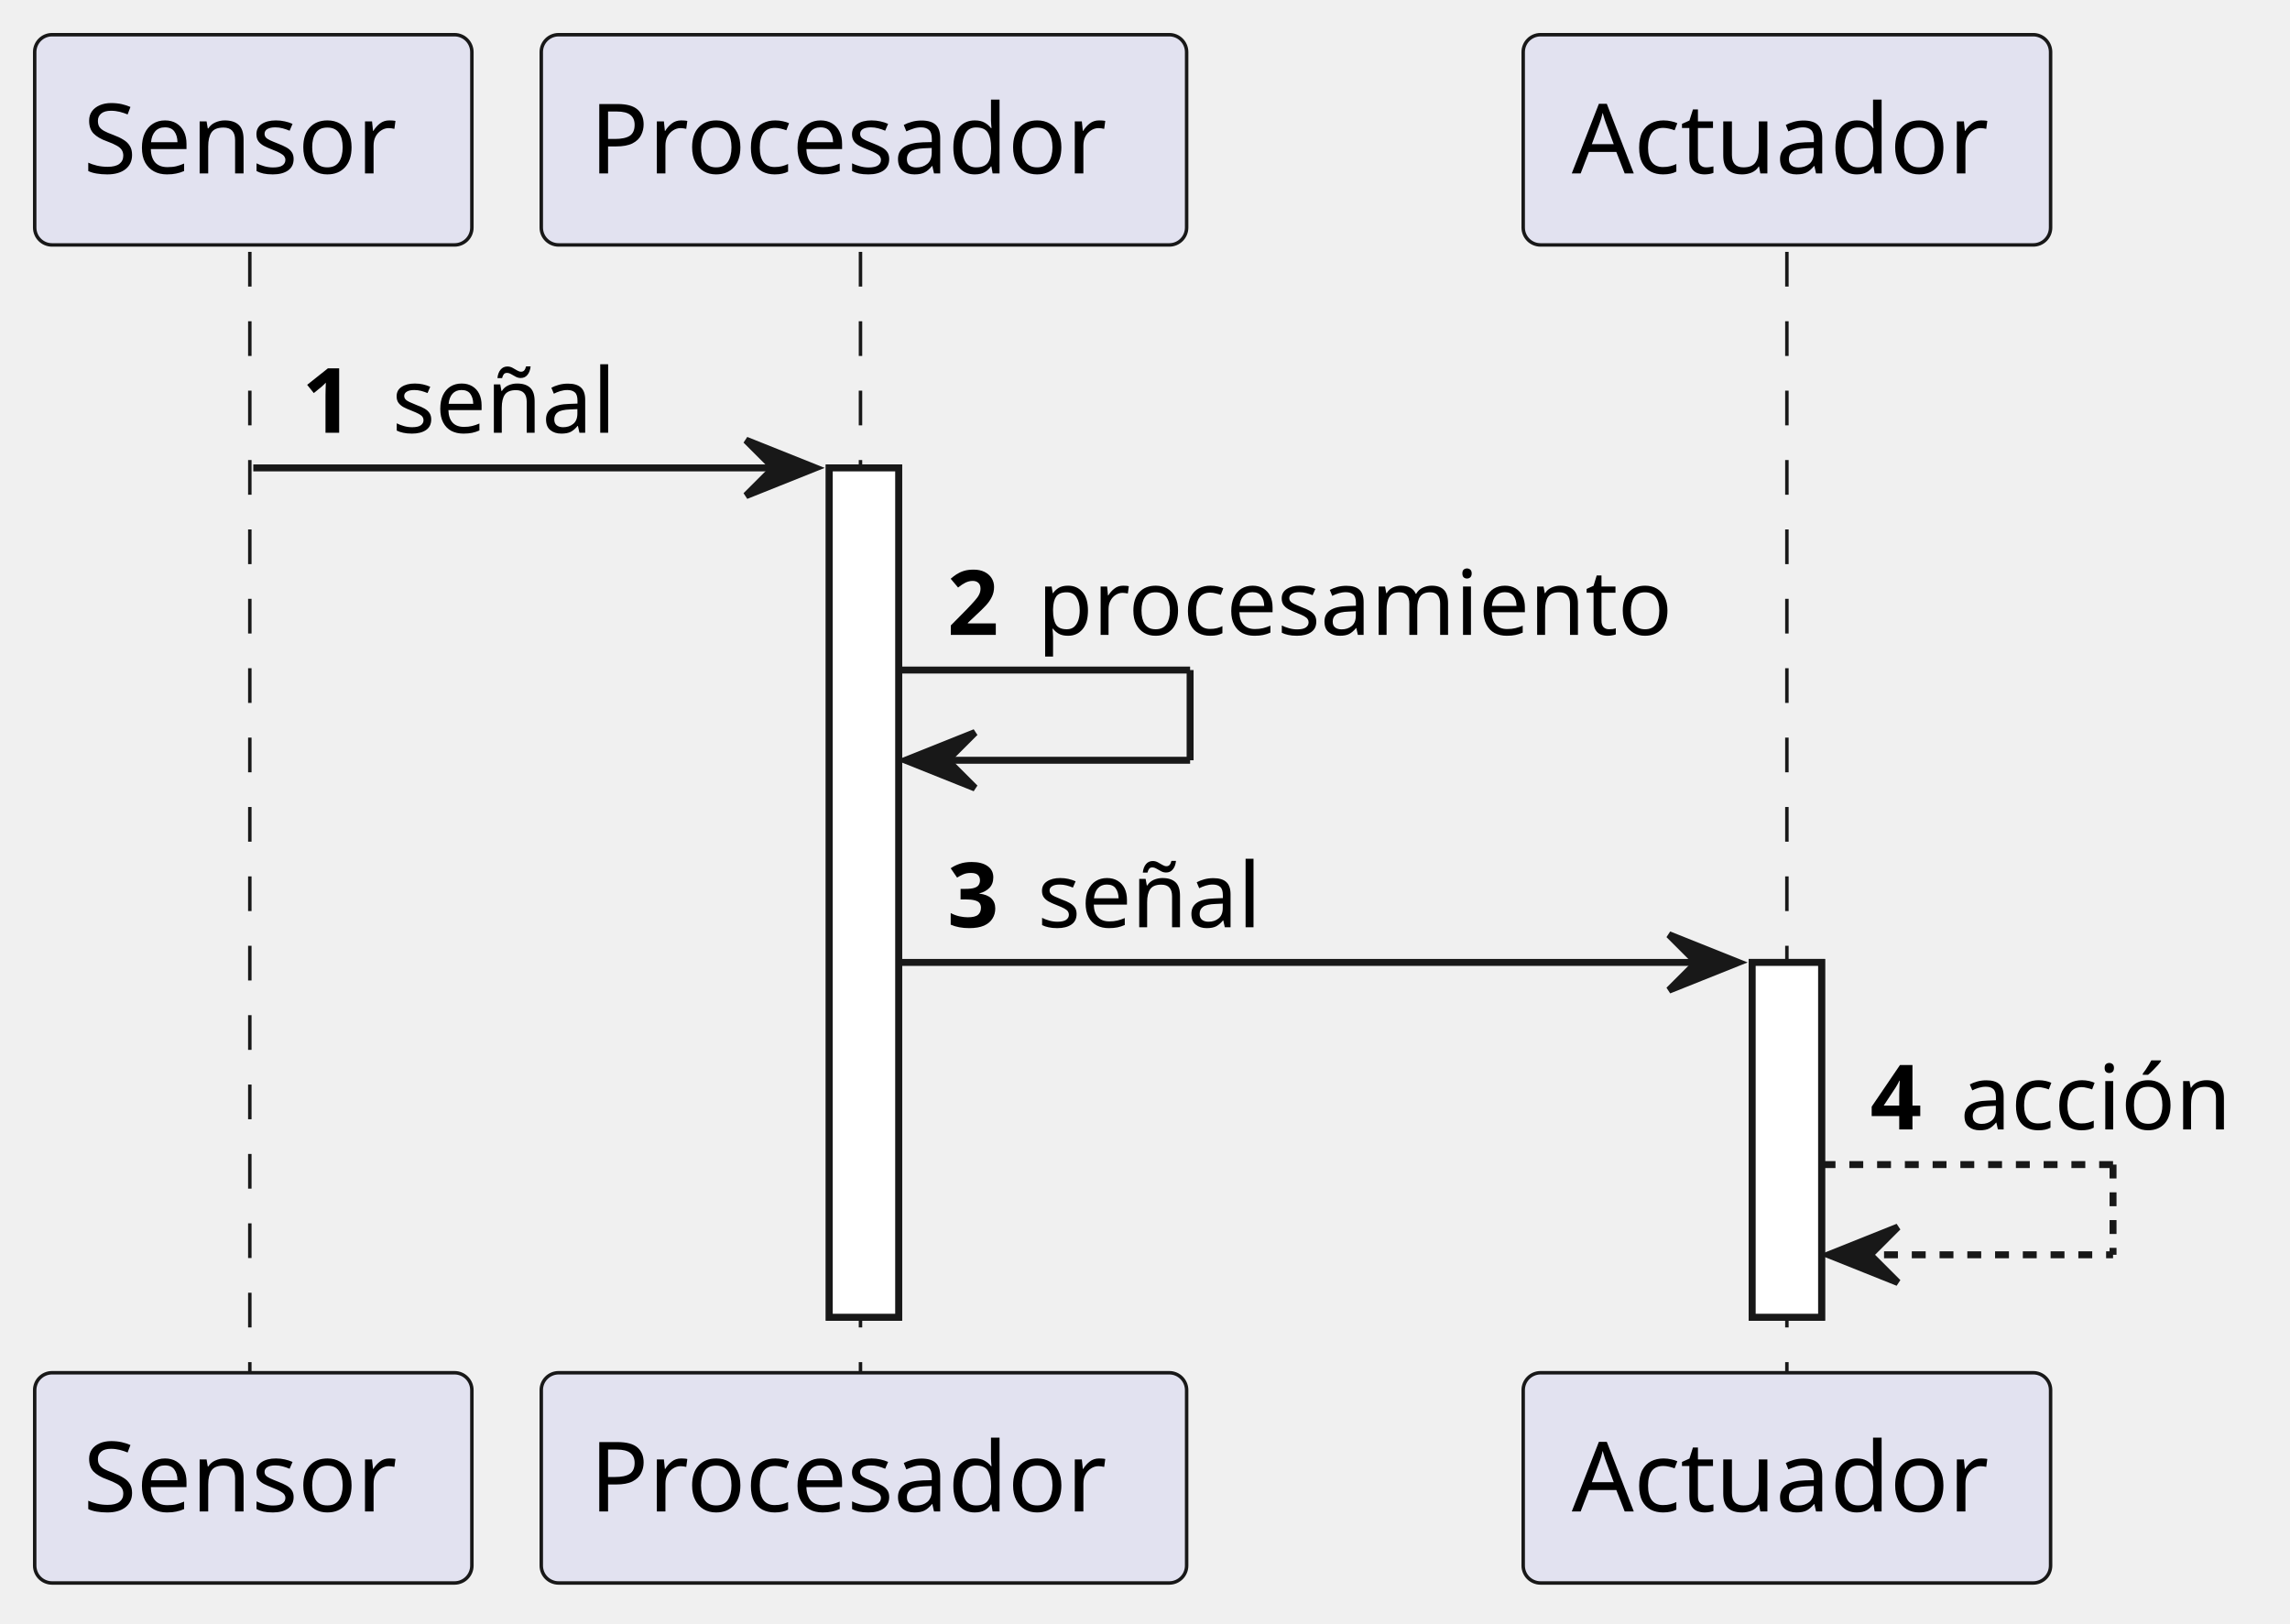
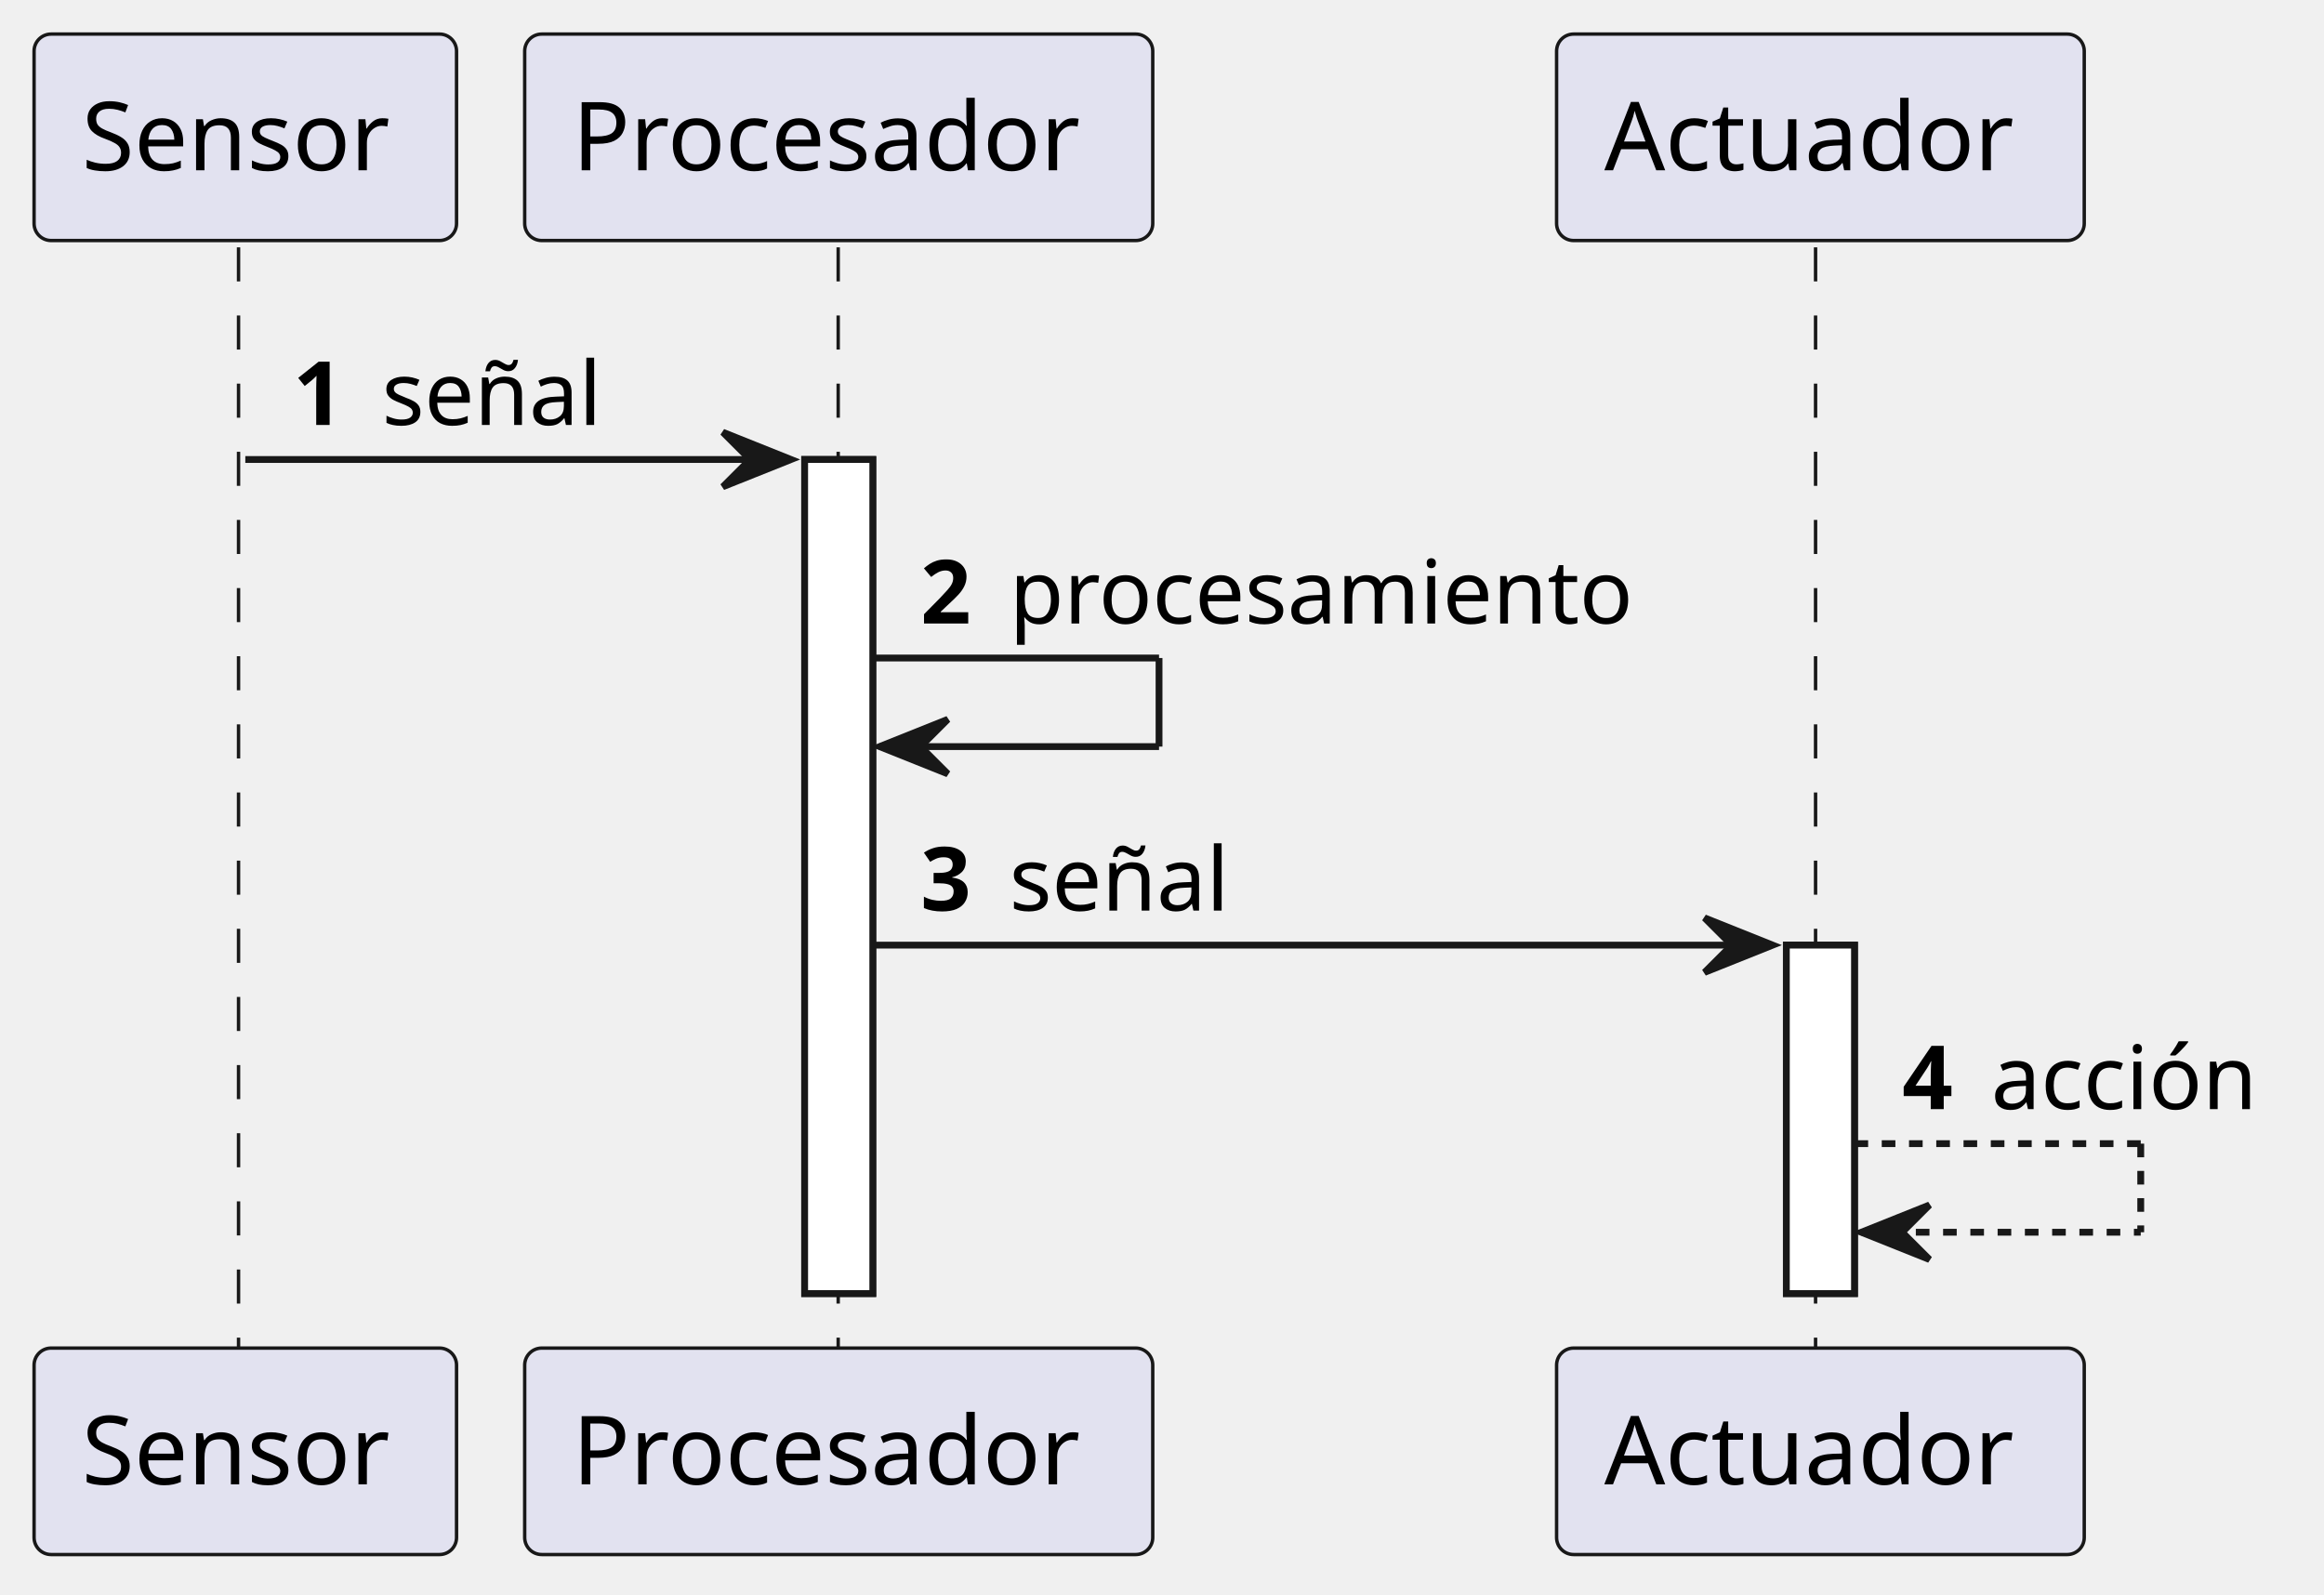
- <svg xmlns="http://www.w3.org/2000/svg" contentStyleType="text/css" height="234px" preserveAspectRatio="none" style="width:330px;height:234px;background:#FFFFFF;" version="1.1" viewBox="0 0 330 234" width="330px" zoomAndPan="magnify">
+ <svg xmlns="http://www.w3.org/2000/svg" contentStyleType="text/css" data-diagram-type="SEQUENCE" height="234px" preserveAspectRatio="none" style="width:341px;height:234px;background:#FFFFFF;" version="1.1" viewBox="0 0 341 234" width="341px" zoomAndPan="magnify">
  <defs />
  <g>
-     <rect fill="#FFFFFF" height="122.398" style="stroke:#181818;stroke-width:1.0;" width="10" x="119.5" y="67.43" />
-     <rect fill="#FFFFFF" height="51.133" style="stroke:#181818;stroke-width:1.0;" width="10" x="252.5" y="138.695" />
-     <line style="stroke:#181818;stroke-width:0.5;stroke-dasharray:5.0,5.0;" x1="36" x2="36" y1="36.297" y2="198.828" />
-     <line style="stroke:#181818;stroke-width:0.5;stroke-dasharray:5.0,5.0;" x1="124" x2="124" y1="36.297" y2="198.828" />
-     <line style="stroke:#181818;stroke-width:0.5;stroke-dasharray:5.0,5.0;" x1="257.5" x2="257.5" y1="36.297" y2="198.828" />
-     <rect fill="#E2E2F0" height="30.297" rx="2.5" ry="2.5" style="stroke:#181818;stroke-width:0.5;" width="63" x="5" y="5" />
-     <text fill="#000000" font-family="sans-serif" font-size="14" lengthAdjust="spacing" textLength="49" x="12" y="24.995">Sensor</text>
-     <rect fill="#E2E2F0" height="30.297" rx="2.5" ry="2.5" style="stroke:#181818;stroke-width:0.5;" width="63" x="5" y="197.828" />
-     <text fill="#000000" font-family="sans-serif" font-size="14" lengthAdjust="spacing" textLength="49" x="12" y="217.823">Sensor</text>
-     <rect fill="#E2E2F0" height="30.297" rx="2.5" ry="2.5" style="stroke:#181818;stroke-width:0.5;" width="93" x="78" y="5" />
-     <text fill="#000000" font-family="sans-serif" font-size="14" lengthAdjust="spacing" textLength="79" x="85" y="24.995">Procesador</text>
-     <rect fill="#E2E2F0" height="30.297" rx="2.5" ry="2.5" style="stroke:#181818;stroke-width:0.5;" width="93" x="78" y="197.828" />
-     <text fill="#000000" font-family="sans-serif" font-size="14" lengthAdjust="spacing" textLength="79" x="85" y="217.823">Procesador</text>
-     <rect fill="#E2E2F0" height="30.297" rx="2.5" ry="2.5" style="stroke:#181818;stroke-width:0.5;" width="76" x="219.5" y="5" />
-     <text fill="#000000" font-family="sans-serif" font-size="14" lengthAdjust="spacing" textLength="62" x="226.5" y="24.995">Actuador</text>
-     <rect fill="#E2E2F0" height="30.297" rx="2.5" ry="2.5" style="stroke:#181818;stroke-width:0.5;" width="76" x="219.5" y="197.828" />
-     <text fill="#000000" font-family="sans-serif" font-size="14" lengthAdjust="spacing" textLength="62" x="226.5" y="217.823">Actuador</text>
-     <rect fill="#FFFFFF" height="122.398" style="stroke:#181818;stroke-width:1.0;" width="10" x="119.5" y="67.43" />
-     <rect fill="#FFFFFF" height="51.133" style="stroke:#181818;stroke-width:1.0;" width="10" x="252.5" y="138.695" />
-     <polygon fill="#181818" points="107.5,63.43,117.5,67.43,107.5,71.43,111.5,67.43" style="stroke:#181818;stroke-width:1.0;" />
-     <line style="stroke:#181818;stroke-width:1.0;" x1="36.5" x2="113.5" y1="67.43" y2="67.43" />
-     <text fill="#000000" font-family="sans-serif" font-size="13" font-weight="bold" lengthAdjust="spacing" textLength="9" x="43.5" y="62.364">1</text>
-     <text fill="#000000" font-family="sans-serif" font-size="13" lengthAdjust="spacing" textLength="34" x="56.5" y="62.364">señal</text>
-     <line style="stroke:#181818;stroke-width:1.0;" x1="129.5" x2="171.5" y1="96.562" y2="96.562" />
-     <line style="stroke:#181818;stroke-width:1.0;" x1="171.5" x2="171.5" y1="96.562" y2="109.562" />
-     <line style="stroke:#181818;stroke-width:1.0;" x1="130.5" x2="171.5" y1="109.562" y2="109.562" />
-     <polygon fill="#181818" points="140.5,105.562,130.5,109.562,140.5,113.562,136.5,109.562" style="stroke:#181818;stroke-width:1.0;" />
-     <text fill="#000000" font-family="sans-serif" font-size="13" font-weight="bold" lengthAdjust="spacing" textLength="9" x="136.5" y="91.497">2</text>
-     <text fill="#000000" font-family="sans-serif" font-size="13" lengthAdjust="spacing" textLength="96" x="149.5" y="91.497">procesamiento</text>
-     <polygon fill="#181818" points="240.5,134.695,250.5,138.695,240.5,142.695,244.5,138.695" style="stroke:#181818;stroke-width:1.0;" />
-     <line style="stroke:#181818;stroke-width:1.0;" x1="129.5" x2="246.5" y1="138.695" y2="138.695" />
-     <text fill="#000000" font-family="sans-serif" font-size="13" font-weight="bold" lengthAdjust="spacing" textLength="9" x="136.5" y="133.629">3</text>
-     <text fill="#000000" font-family="sans-serif" font-size="13" lengthAdjust="spacing" textLength="34" x="149.5" y="133.629">señal</text>
-     <line style="stroke:#181818;stroke-width:1.0;stroke-dasharray:2.0,2.0;" x1="262.5" x2="304.5" y1="167.828" y2="167.828" />
-     <line style="stroke:#181818;stroke-width:1.0;stroke-dasharray:2.0,2.0;" x1="304.5" x2="304.5" y1="167.828" y2="180.828" />
-     <line style="stroke:#181818;stroke-width:1.0;stroke-dasharray:2.0,2.0;" x1="263.5" x2="304.5" y1="180.828" y2="180.828" />
-     <polygon fill="#181818" points="273.5,176.828,263.5,180.828,273.5,184.828,269.5,180.828" style="stroke:#181818;stroke-width:1.0;" />
-     <text fill="#000000" font-family="sans-serif" font-size="13" font-weight="bold" lengthAdjust="spacing" textLength="9" x="269.5" y="162.762">4</text>
-     <text fill="#000000" font-family="sans-serif" font-size="13" lengthAdjust="spacing" textLength="41" x="282.5" y="162.762">acción</text>
+     <g>
+       <rect fill="#FFFFFF" height="122.398" style="stroke:#181818;stroke-width:1;" width="10" x="118.066" y="67.43" />
+     </g>
+     <g>
+       <rect fill="#FFFFFF" height="51.133" style="stroke:#181818;stroke-width:1;" width="10" x="262.11" y="138.695" />
+     </g>
+     <g>
+       <rect fill="#000000" fill-opacity="0" height="162.531" width="8" x="31.994" y="36.297" />
+       <line style="stroke:#181818;stroke-width:0.5;stroke-dasharray:5.0,5.0;" x1="35" x2="35" y1="36.297" y2="198.828" />
+     </g>
+     <g>
+       <rect fill="#000000" fill-opacity="0" height="162.531" width="8" x="119.066" y="36.297" />
+       <line style="stroke:#181818;stroke-width:0.5;stroke-dasharray:5.0,5.0;" x1="122.988" x2="122.988" y1="36.297" y2="198.828" />
+     </g>
+     <g>
+       <rect fill="#000000" fill-opacity="0" height="162.531" width="8" x="263.11" y="36.297" />
+       <line style="stroke:#181818;stroke-width:0.5;stroke-dasharray:5.0,5.0;" x1="266.398" x2="266.398" y1="36.297" y2="198.828" />
+     </g>
+     <g class="participant participant-head" data-participant="Sensor">
+       <rect fill="#E2E2F0" height="30.297" rx="2.5" ry="2.5" style="stroke:#181818;stroke-width:0.5;" width="61.988" x="5" y="5" />
+       <text fill="#000000" font-family="sans-serif" font-size="14" lengthAdjust="spacing" textLength="47.988" x="12" y="24.995">Sensor</text>
+     </g>
+     <g class="participant participant-tail" data-participant="Sensor">
+       <rect fill="#E2E2F0" height="30.297" rx="2.5" ry="2.5" style="stroke:#181818;stroke-width:0.5;" width="61.988" x="5" y="197.828" />
+       <text fill="#000000" font-family="sans-serif" font-size="14" lengthAdjust="spacing" textLength="47.988" x="12" y="217.823">Sensor</text>
+     </g>
+     <g class="participant participant-head" data-participant="Procesador">
+       <rect fill="#E2E2F0" height="30.297" rx="2.5" ry="2.5" style="stroke:#181818;stroke-width:0.5;" width="92.155" x="76.988" y="5" />
+       <text fill="#000000" font-family="sans-serif" font-size="14" lengthAdjust="spacing" textLength="78.155" x="83.988" y="24.995">Procesador</text>
+     </g>
+     <g class="participant participant-tail" data-participant="Procesador">
+       <rect fill="#E2E2F0" height="30.297" rx="2.5" ry="2.5" style="stroke:#181818;stroke-width:0.5;" width="92.155" x="76.988" y="197.828" />
+       <text fill="#000000" font-family="sans-serif" font-size="14" lengthAdjust="spacing" textLength="78.155" x="83.988" y="217.823">Procesador</text>
+     </g>
+     <g class="participant participant-head" data-participant="Actuador">
+       <rect fill="#E2E2F0" height="30.297" rx="2.5" ry="2.5" style="stroke:#181818;stroke-width:0.5;" width="77.424" x="228.398" y="5" />
+       <text fill="#000000" font-family="sans-serif" font-size="14" lengthAdjust="spacing" textLength="63.424" x="235.398" y="24.995">Actuador</text>
+     </g>
+     <g class="participant participant-tail" data-participant="Actuador">
+       <rect fill="#E2E2F0" height="30.297" rx="2.5" ry="2.5" style="stroke:#181818;stroke-width:0.5;" width="77.424" x="228.398" y="197.828" />
+       <text fill="#000000" font-family="sans-serif" font-size="14" lengthAdjust="spacing" textLength="63.424" x="235.398" y="217.823">Actuador</text>
+     </g>
+     <g>
+       <rect fill="#FFFFFF" height="122.398" style="stroke:#181818;stroke-width:1;" width="10" x="118.066" y="67.43" />
+     </g>
+     <g>
+       <rect fill="#FFFFFF" height="51.133" style="stroke:#181818;stroke-width:1;" width="10" x="262.11" y="138.695" />
+     </g>
+     <g class="message" data-participant-1="Sensor" data-participant-2="Procesador">
+       <polygon fill="#181818" points="106.066,63.43,116.066,67.43,106.066,71.43,110.066,67.43" style="stroke:#181818;stroke-width:1;" />
+       <line style="stroke:#181818;stroke-width:1;" x1="35.994" x2="112.066" y1="67.43" y2="67.43" />
+       <text fill="#000000" font-family="sans-serif" font-size="13" font-weight="bold" lengthAdjust="spacing" textLength="9.045" x="42.994" y="62.364">1</text>
+       <text fill="#000000" font-family="sans-serif" font-size="13" lengthAdjust="spacing" textLength="34.588" x="56.04" y="62.364">señal</text>
+     </g>
+     <g class="message" data-participant-1="Procesador" data-participant-2="Procesador">
+       <line style="stroke:#181818;stroke-width:1;" x1="128.066" x2="170.066" y1="96.562" y2="96.562" />
+       <line style="stroke:#181818;stroke-width:1;" x1="170.066" x2="170.066" y1="96.562" y2="109.562" />
+       <line style="stroke:#181818;stroke-width:1;" x1="129.066" x2="170.066" y1="109.562" y2="109.562" />
+       <polygon fill="#181818" points="139.066,105.562,129.066,109.562,139.066,113.562,135.066,109.562" style="stroke:#181818;stroke-width:1;" />
+       <text fill="#000000" font-family="sans-serif" font-size="13" font-weight="bold" lengthAdjust="spacing" textLength="9.045" x="135.066" y="91.497">2</text>
+       <text fill="#000000" font-family="sans-serif" font-size="13" lengthAdjust="spacing" textLength="96.999" x="148.111" y="91.497">procesamiento</text>
+     </g>
+     <g class="message" data-participant-1="Procesador" data-participant-2="Actuador">
+       <polygon fill="#181818" points="250.11,134.695,260.11,138.695,250.11,142.695,254.11,138.695" style="stroke:#181818;stroke-width:1;" />
+       <line style="stroke:#181818;stroke-width:1;" x1="128.066" x2="256.11" y1="138.695" y2="138.695" />
+       <text fill="#000000" font-family="sans-serif" font-size="13" font-weight="bold" lengthAdjust="spacing" textLength="9.045" x="135.066" y="133.629">3</text>
+       <text fill="#000000" font-family="sans-serif" font-size="13" lengthAdjust="spacing" textLength="34.588" x="148.111" y="133.629">señal</text>
+     </g>
+     <g class="message" data-participant-1="Actuador" data-participant-2="Actuador">
+       <line style="stroke:#181818;stroke-width:1;stroke-dasharray:2.0,2.0;" x1="272.11" x2="314.11" y1="167.828" y2="167.828" />
+       <line style="stroke:#181818;stroke-width:1;stroke-dasharray:2.0,2.0;" x1="314.11" x2="314.11" y1="167.828" y2="180.828" />
+       <line style="stroke:#181818;stroke-width:1;stroke-dasharray:2.0,2.0;" x1="273.11" x2="314.11" y1="180.828" y2="180.828" />
+       <polygon fill="#181818" points="283.11,176.828,273.11,180.828,283.11,184.828,279.11,180.828" style="stroke:#181818;stroke-width:1;" />
+       <text fill="#000000" font-family="sans-serif" font-size="13" font-weight="bold" lengthAdjust="spacing" textLength="9.045" x="279.11" y="162.762">4</text>
+       <text fill="#000000" font-family="sans-serif" font-size="13" lengthAdjust="spacing" textLength="42.066" x="292.155" y="162.762">acción</text>
+     </g>
  </g>
</svg>
